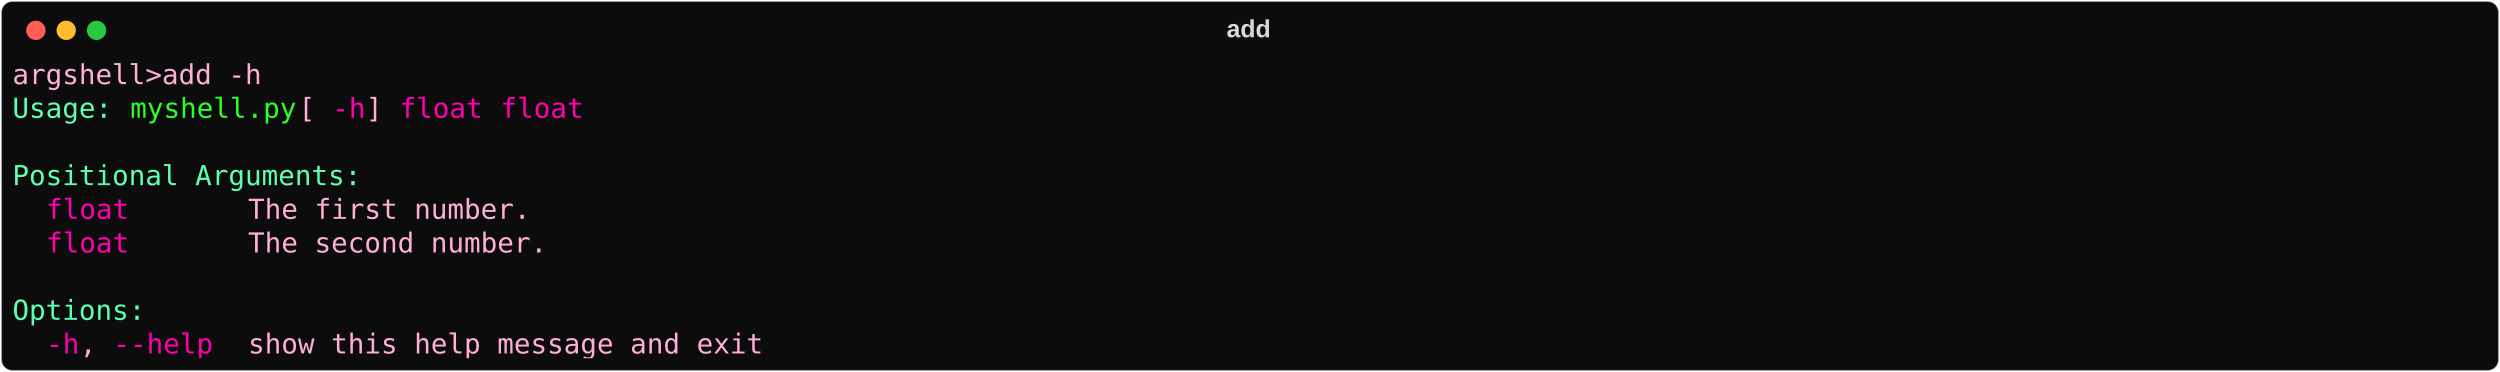
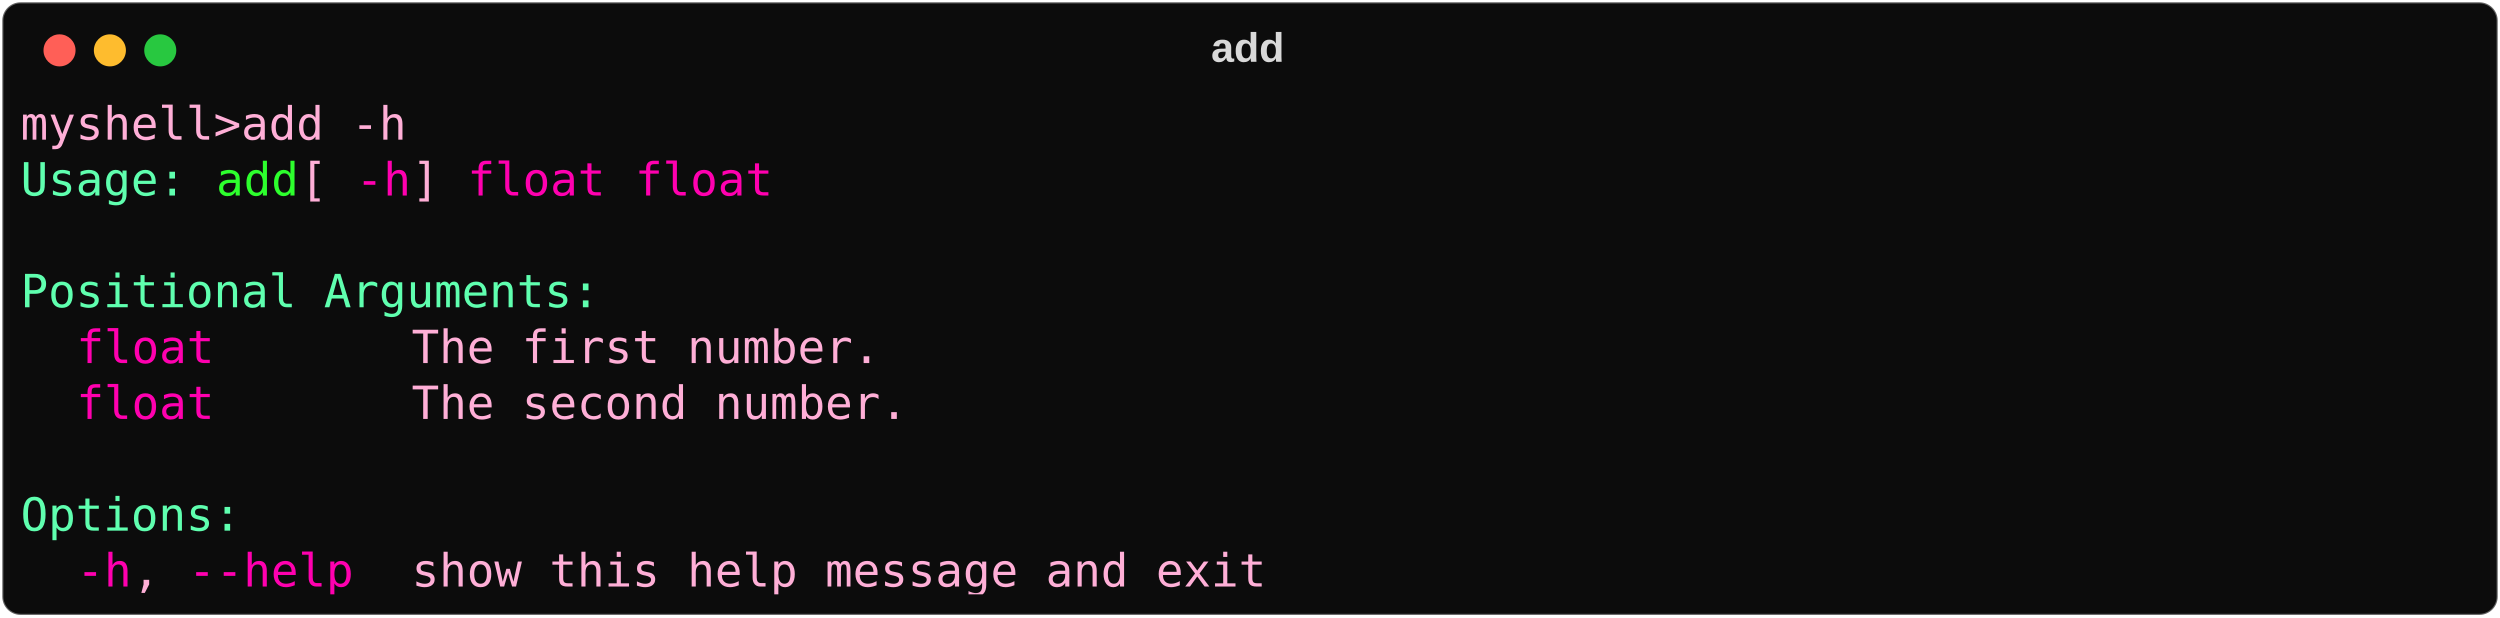
- <svg xmlns="http://www.w3.org/2000/svg" class="rich-terminal" viewBox="0 0 1812 269.6">
+ <svg xmlns="http://www.w3.org/2000/svg" class="rich-terminal" viewBox="0 0 1092 269.6">
  <style>

    @font-face {
        font-family: "Fira Code";
        src: local("FiraCode-Regular"),
                url("https://cdnjs.cloudflare.com/ajax/libs/firacode/6.2.0/woff2/FiraCode-Regular.woff2") format("woff2"),
                url("https://cdnjs.cloudflare.com/ajax/libs/firacode/6.2.0/woff/FiraCode-Regular.woff") format("woff");
        font-style: normal;
        font-weight: 400;
    }
    @font-face {
        font-family: "Fira Code";
        src: local("FiraCode-Bold"),
                url("https://cdnjs.cloudflare.com/ajax/libs/firacode/6.2.0/woff2/FiraCode-Bold.woff2") format("woff2"),
                url("https://cdnjs.cloudflare.com/ajax/libs/firacode/6.2.0/woff/FiraCode-Bold.woff") format("woff");
        font-style: bold;
        font-weight: 700;
    }

-     .terminal-3088091720-matrix {
+     .terminal-4049962760-matrix {
        font-family: Fira Code, monospace;
        font-size: 20px;
        line-height: 24.4px;
        font-variant-east-asian: full-width;
    }

-     .terminal-3088091720-title {
+     .terminal-4049962760-title {
        font-size: 18px;
        font-weight: bold;
        font-family: arial;
    }

-     .terminal-3088091720-r1 { fill: #ffafd7 }
- .terminal-3088091720-r2 { fill: #d9d9d9 }
- .terminal-3088091720-r3 { fill: #5fffaf }
- .terminal-3088091720-r4 { fill: #2dff2d }
- .terminal-3088091720-r5 { fill: #ff00af }
+     .terminal-4049962760-r1 { fill: #ffafd7 }
+ .terminal-4049962760-r2 { fill: #d9d9d9 }
+ .terminal-4049962760-r3 { fill: #5fffaf }
+ .terminal-4049962760-r4 { fill: #2dff2d }
+ .terminal-4049962760-r5 { fill: #ff00af }
    </style>
  <defs>
-     <clipPath id="terminal-3088091720-clip-terminal">
-       <rect x="0" y="0" width="1792.4" height="218.6" />
+     <clipPath id="terminal-4049962760-clip-terminal">
+       <rect x="0" y="0" width="1072.6" height="218.6" />
    </clipPath>
-     <clipPath id="terminal-3088091720-line-0">
-       <rect x="0" y="1.5" width="1793.4" height="24.65" />
+     <clipPath id="terminal-4049962760-line-0">
+       <rect x="0" y="1.5" width="1073.6" height="24.65" />
    </clipPath>
-     <clipPath id="terminal-3088091720-line-1">
-       <rect x="0" y="25.9" width="1793.4" height="24.65" />
+     <clipPath id="terminal-4049962760-line-1">
+       <rect x="0" y="25.9" width="1073.6" height="24.65" />
    </clipPath>
-     <clipPath id="terminal-3088091720-line-2">
-       <rect x="0" y="50.3" width="1793.4" height="24.65" />
+     <clipPath id="terminal-4049962760-line-2">
+       <rect x="0" y="50.3" width="1073.6" height="24.65" />
    </clipPath>
-     <clipPath id="terminal-3088091720-line-3">
-       <rect x="0" y="74.7" width="1793.4" height="24.65" />
+     <clipPath id="terminal-4049962760-line-3">
+       <rect x="0" y="74.7" width="1073.6" height="24.65" />
    </clipPath>
-     <clipPath id="terminal-3088091720-line-4">
-       <rect x="0" y="99.1" width="1793.4" height="24.65" />
+     <clipPath id="terminal-4049962760-line-4">
+       <rect x="0" y="99.1" width="1073.6" height="24.65" />
    </clipPath>
-     <clipPath id="terminal-3088091720-line-5">
-       <rect x="0" y="123.5" width="1793.4" height="24.65" />
+     <clipPath id="terminal-4049962760-line-5">
+       <rect x="0" y="123.5" width="1073.6" height="24.65" />
    </clipPath>
-     <clipPath id="terminal-3088091720-line-6">
-       <rect x="0" y="147.9" width="1793.4" height="24.65" />
+     <clipPath id="terminal-4049962760-line-6">
+       <rect x="0" y="147.9" width="1073.6" height="24.65" />
    </clipPath>
-     <clipPath id="terminal-3088091720-line-7">
-       <rect x="0" y="172.3" width="1793.4" height="24.65" />
+     <clipPath id="terminal-4049962760-line-7">
+       <rect x="0" y="172.3" width="1073.6" height="24.65" />
    </clipPath>
  </defs>
-   <rect fill="#0c0c0c" stroke="rgba(255,255,255,0.35)" stroke-width="1" x="1" y="1" width="1810" height="267.6" rx="8" />
-   <text class="terminal-3088091720-title" fill="#d9d9d9" text-anchor="middle" x="905" y="27">add</text>
+   <rect fill="#0c0c0c" stroke="rgba(255,255,255,0.35)" stroke-width="1" x="1" y="1" width="1090" height="267.6" rx="8" />
+   <text class="terminal-4049962760-title" fill="#d9d9d9" text-anchor="middle" x="545" y="27">add</text>
  <g transform="translate(26,22)">
    <circle cx="0" cy="0" r="7" fill="#ff5f57" />
    <circle cx="22" cy="0" r="7" fill="#febc2e" />
    <circle cx="44" cy="0" r="7" fill="#28c840" />
  </g>
-   <g transform="translate(9, 41)" clip-path="url(#terminal-3088091720-clip-terminal)">
-     <g class="terminal-3088091720-matrix">
-       <text class="terminal-3088091720-r1" x="0" y="20" textLength="183" clip-path="url(#terminal-3088091720-line-0)">argshell&gt;add -h</text>
-       <text class="terminal-3088091720-r2" x="1793.4" y="20" textLength="12.2" clip-path="url(#terminal-3088091720-line-0)">
+   <g transform="translate(9, 41)" clip-path="url(#terminal-4049962760-clip-terminal)">
+     <g class="terminal-4049962760-matrix">
+       <text class="terminal-4049962760-r1" x="0" y="20" textLength="170.8" clip-path="url(#terminal-4049962760-line-0)">myshell&gt;add -h</text>
+       <text class="terminal-4049962760-r2" x="1073.6" y="20" textLength="12.2" clip-path="url(#terminal-4049962760-line-0)">
</text>
-       <text class="terminal-3088091720-r3" x="0" y="44.4" textLength="73.2" clip-path="url(#terminal-3088091720-line-1)">Usage:</text>
-       <text class="terminal-3088091720-r4" x="85.4" y="44.4" textLength="122" clip-path="url(#terminal-3088091720-line-1)">myshell.py</text>
-       <text class="terminal-3088091720-r1" x="207.4" y="44.4" textLength="24.4" clip-path="url(#terminal-3088091720-line-1)"> [</text>
-       <text class="terminal-3088091720-r5" x="231.8" y="44.4" textLength="24.4" clip-path="url(#terminal-3088091720-line-1)">-h</text>
-       <text class="terminal-3088091720-r1" x="256.2" y="44.4" textLength="24.4" clip-path="url(#terminal-3088091720-line-1)">] </text>
-       <text class="terminal-3088091720-r5" x="280.6" y="44.4" textLength="61" clip-path="url(#terminal-3088091720-line-1)">float</text>
-       <text class="terminal-3088091720-r5" x="353.8" y="44.4" textLength="61" clip-path="url(#terminal-3088091720-line-1)">float</text>
-       <text class="terminal-3088091720-r2" x="1793.4" y="44.4" textLength="12.2" clip-path="url(#terminal-3088091720-line-1)">
+       <text class="terminal-4049962760-r3" x="0" y="44.4" textLength="73.2" clip-path="url(#terminal-4049962760-line-1)">Usage:</text>
+       <text class="terminal-4049962760-r4" x="85.4" y="44.4" textLength="36.6" clip-path="url(#terminal-4049962760-line-1)">add</text>
+       <text class="terminal-4049962760-r1" x="122" y="44.4" textLength="24.4" clip-path="url(#terminal-4049962760-line-1)"> [</text>
+       <text class="terminal-4049962760-r5" x="146.4" y="44.4" textLength="24.4" clip-path="url(#terminal-4049962760-line-1)">-h</text>
+       <text class="terminal-4049962760-r1" x="170.8" y="44.4" textLength="24.4" clip-path="url(#terminal-4049962760-line-1)">] </text>
+       <text class="terminal-4049962760-r5" x="195.2" y="44.4" textLength="61" clip-path="url(#terminal-4049962760-line-1)">float</text>
+       <text class="terminal-4049962760-r5" x="268.4" y="44.4" textLength="61" clip-path="url(#terminal-4049962760-line-1)">float</text>
+       <text class="terminal-4049962760-r2" x="1073.6" y="44.4" textLength="12.2" clip-path="url(#terminal-4049962760-line-1)">
</text>
-       <text class="terminal-3088091720-r2" x="1793.4" y="68.8" textLength="12.2" clip-path="url(#terminal-3088091720-line-2)">
+       <text class="terminal-4049962760-r2" x="1073.6" y="68.8" textLength="12.2" clip-path="url(#terminal-4049962760-line-2)">
</text>
-       <text class="terminal-3088091720-r3" x="0" y="93.2" textLength="256.2" clip-path="url(#terminal-3088091720-line-3)">Positional Arguments:</text>
-       <text class="terminal-3088091720-r2" x="1793.4" y="93.2" textLength="12.2" clip-path="url(#terminal-3088091720-line-3)">
+       <text class="terminal-4049962760-r3" x="0" y="93.2" textLength="256.2" clip-path="url(#terminal-4049962760-line-3)">Positional Arguments:</text>
+       <text class="terminal-4049962760-r2" x="1073.6" y="93.2" textLength="12.2" clip-path="url(#terminal-4049962760-line-3)">
</text>
-       <text class="terminal-3088091720-r5" x="24.4" y="117.6" textLength="61" clip-path="url(#terminal-3088091720-line-4)">float</text>
-       <text class="terminal-3088091720-r1" x="170.8" y="117.6" textLength="207.4" clip-path="url(#terminal-3088091720-line-4)">The first number.</text>
-       <text class="terminal-3088091720-r2" x="1793.4" y="117.6" textLength="12.2" clip-path="url(#terminal-3088091720-line-4)">
+       <text class="terminal-4049962760-r5" x="24.4" y="117.6" textLength="61" clip-path="url(#terminal-4049962760-line-4)">float</text>
+       <text class="terminal-4049962760-r1" x="170.8" y="117.6" textLength="207.4" clip-path="url(#terminal-4049962760-line-4)">The first number.</text>
+       <text class="terminal-4049962760-r2" x="1073.6" y="117.6" textLength="12.2" clip-path="url(#terminal-4049962760-line-4)">
</text>
-       <text class="terminal-3088091720-r5" x="24.4" y="142" textLength="61" clip-path="url(#terminal-3088091720-line-5)">float</text>
-       <text class="terminal-3088091720-r1" x="170.8" y="142" textLength="219.6" clip-path="url(#terminal-3088091720-line-5)">The second number.</text>
-       <text class="terminal-3088091720-r2" x="1793.4" y="142" textLength="12.2" clip-path="url(#terminal-3088091720-line-5)">
+       <text class="terminal-4049962760-r5" x="24.4" y="142" textLength="61" clip-path="url(#terminal-4049962760-line-5)">float</text>
+       <text class="terminal-4049962760-r1" x="170.8" y="142" textLength="219.6" clip-path="url(#terminal-4049962760-line-5)">The second number.</text>
+       <text class="terminal-4049962760-r2" x="1073.6" y="142" textLength="12.2" clip-path="url(#terminal-4049962760-line-5)">
</text>
-       <text class="terminal-3088091720-r2" x="1793.4" y="166.4" textLength="12.2" clip-path="url(#terminal-3088091720-line-6)">
+       <text class="terminal-4049962760-r2" x="1073.6" y="166.4" textLength="12.2" clip-path="url(#terminal-4049962760-line-6)">
</text>
-       <text class="terminal-3088091720-r3" x="0" y="190.8" textLength="97.6" clip-path="url(#terminal-3088091720-line-7)">Options:</text>
-       <text class="terminal-3088091720-r2" x="1793.4" y="190.8" textLength="12.2" clip-path="url(#terminal-3088091720-line-7)">
+       <text class="terminal-4049962760-r3" x="0" y="190.8" textLength="97.6" clip-path="url(#terminal-4049962760-line-7)">Options:</text>
+       <text class="terminal-4049962760-r2" x="1073.6" y="190.8" textLength="12.2" clip-path="url(#terminal-4049962760-line-7)">
</text>
-       <text class="terminal-3088091720-r5" x="24.4" y="215.2" textLength="24.4" clip-path="url(#terminal-3088091720-line-8)">-h</text>
-       <text class="terminal-3088091720-r1" x="48.8" y="215.2" textLength="24.4" clip-path="url(#terminal-3088091720-line-8)">, </text>
-       <text class="terminal-3088091720-r5" x="73.2" y="215.2" textLength="73.2" clip-path="url(#terminal-3088091720-line-8)">--help</text>
-       <text class="terminal-3088091720-r1" x="170.8" y="215.2" textLength="378.2" clip-path="url(#terminal-3088091720-line-8)">show this help message and exit</text>
-       <text class="terminal-3088091720-r2" x="1793.4" y="215.2" textLength="12.2" clip-path="url(#terminal-3088091720-line-8)">
+       <text class="terminal-4049962760-r5" x="24.4" y="215.2" textLength="24.4" clip-path="url(#terminal-4049962760-line-8)">-h</text>
+       <text class="terminal-4049962760-r1" x="48.8" y="215.2" textLength="24.4" clip-path="url(#terminal-4049962760-line-8)">, </text>
+       <text class="terminal-4049962760-r5" x="73.2" y="215.2" textLength="73.2" clip-path="url(#terminal-4049962760-line-8)">--help</text>
+       <text class="terminal-4049962760-r1" x="170.8" y="215.2" textLength="378.2" clip-path="url(#terminal-4049962760-line-8)">show this help message and exit</text>
+       <text class="terminal-4049962760-r2" x="1073.6" y="215.2" textLength="12.2" clip-path="url(#terminal-4049962760-line-8)">
</text>
    </g>
  </g>
</svg>
